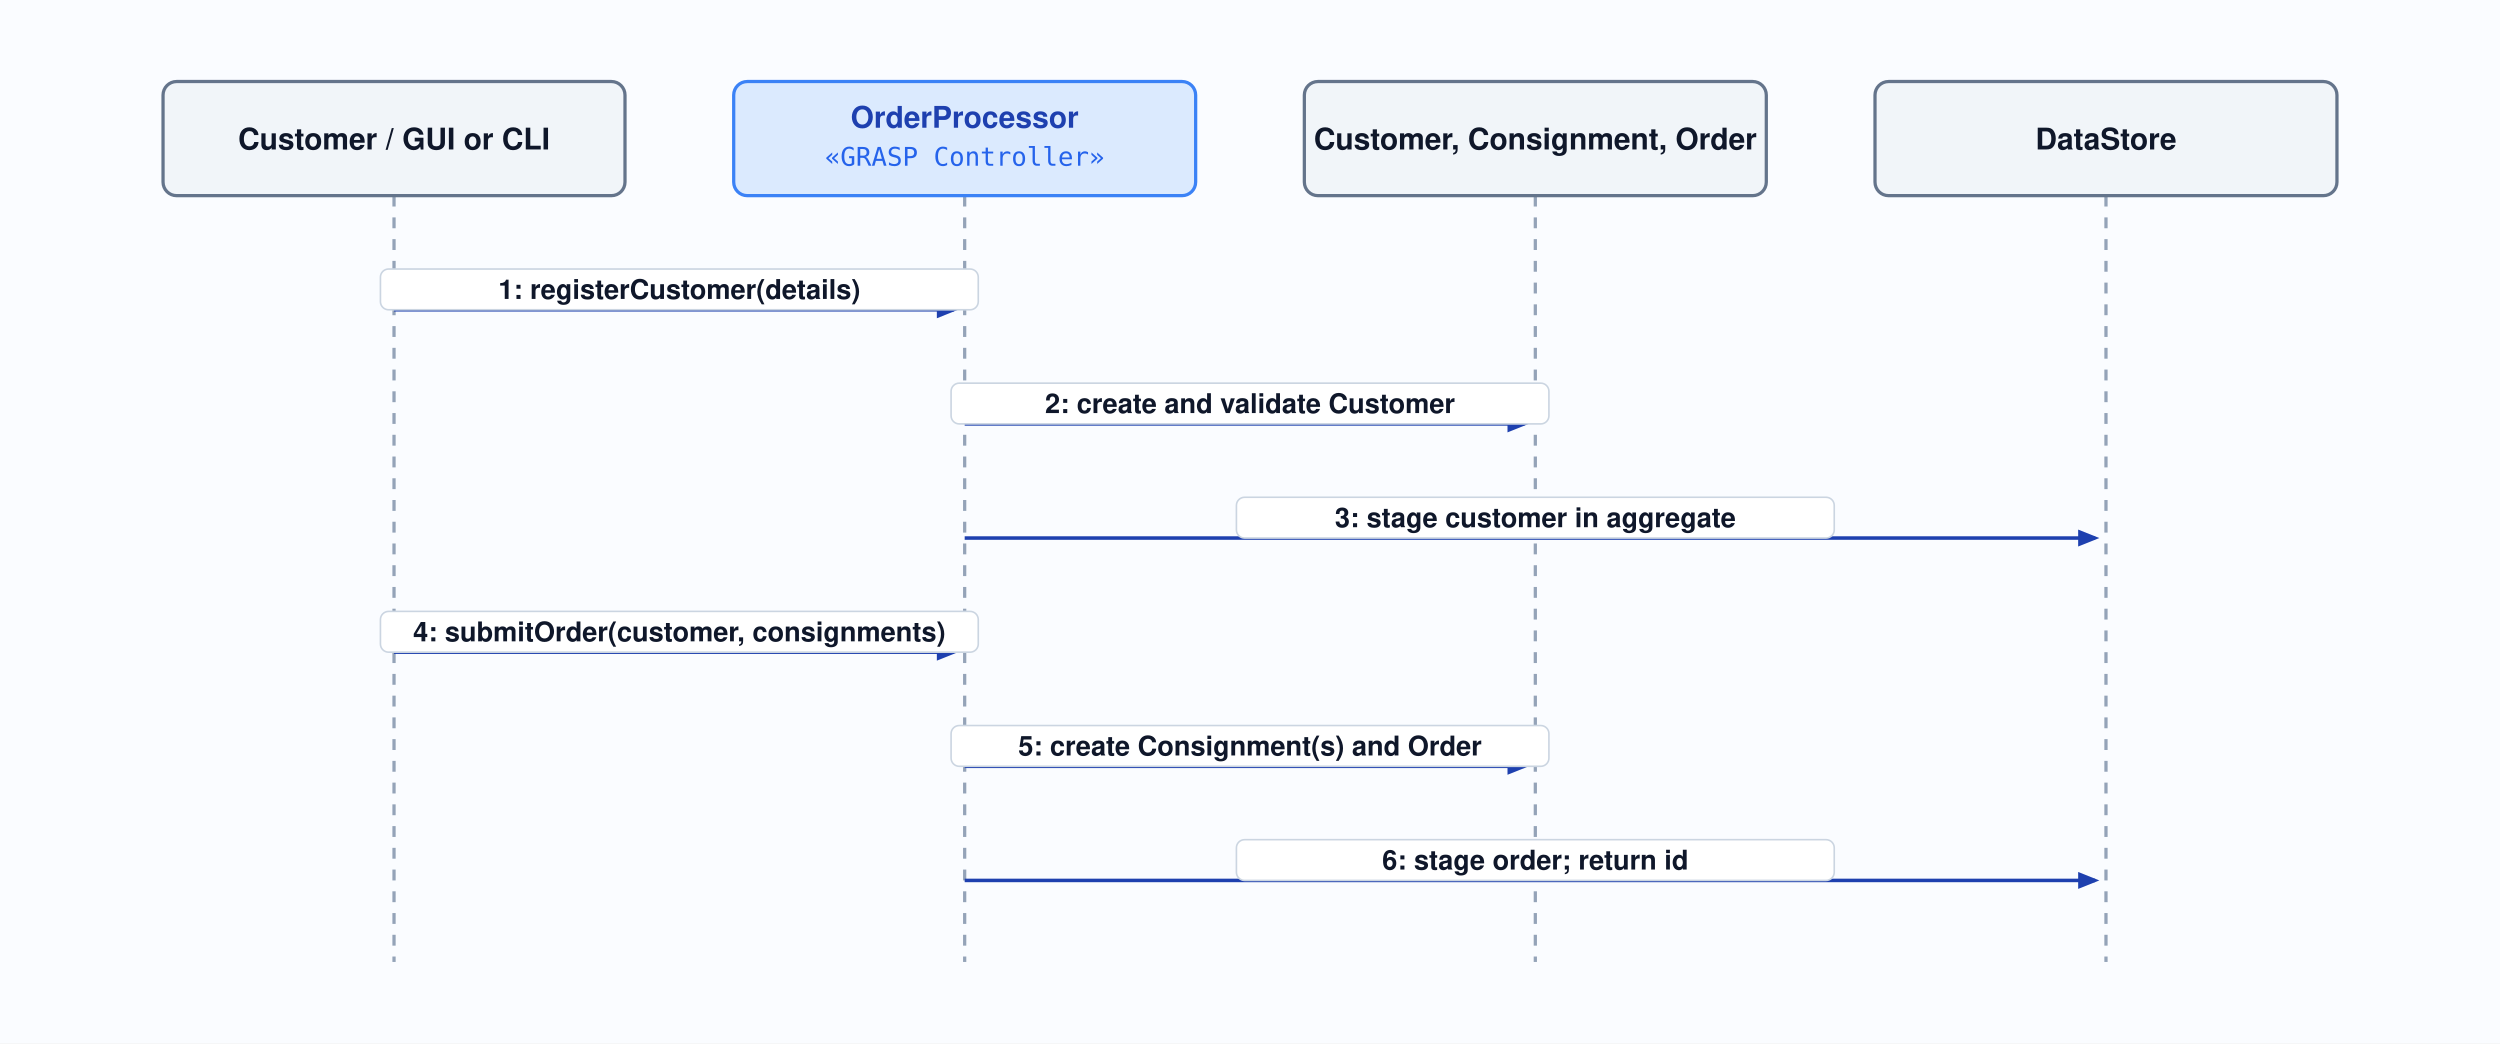
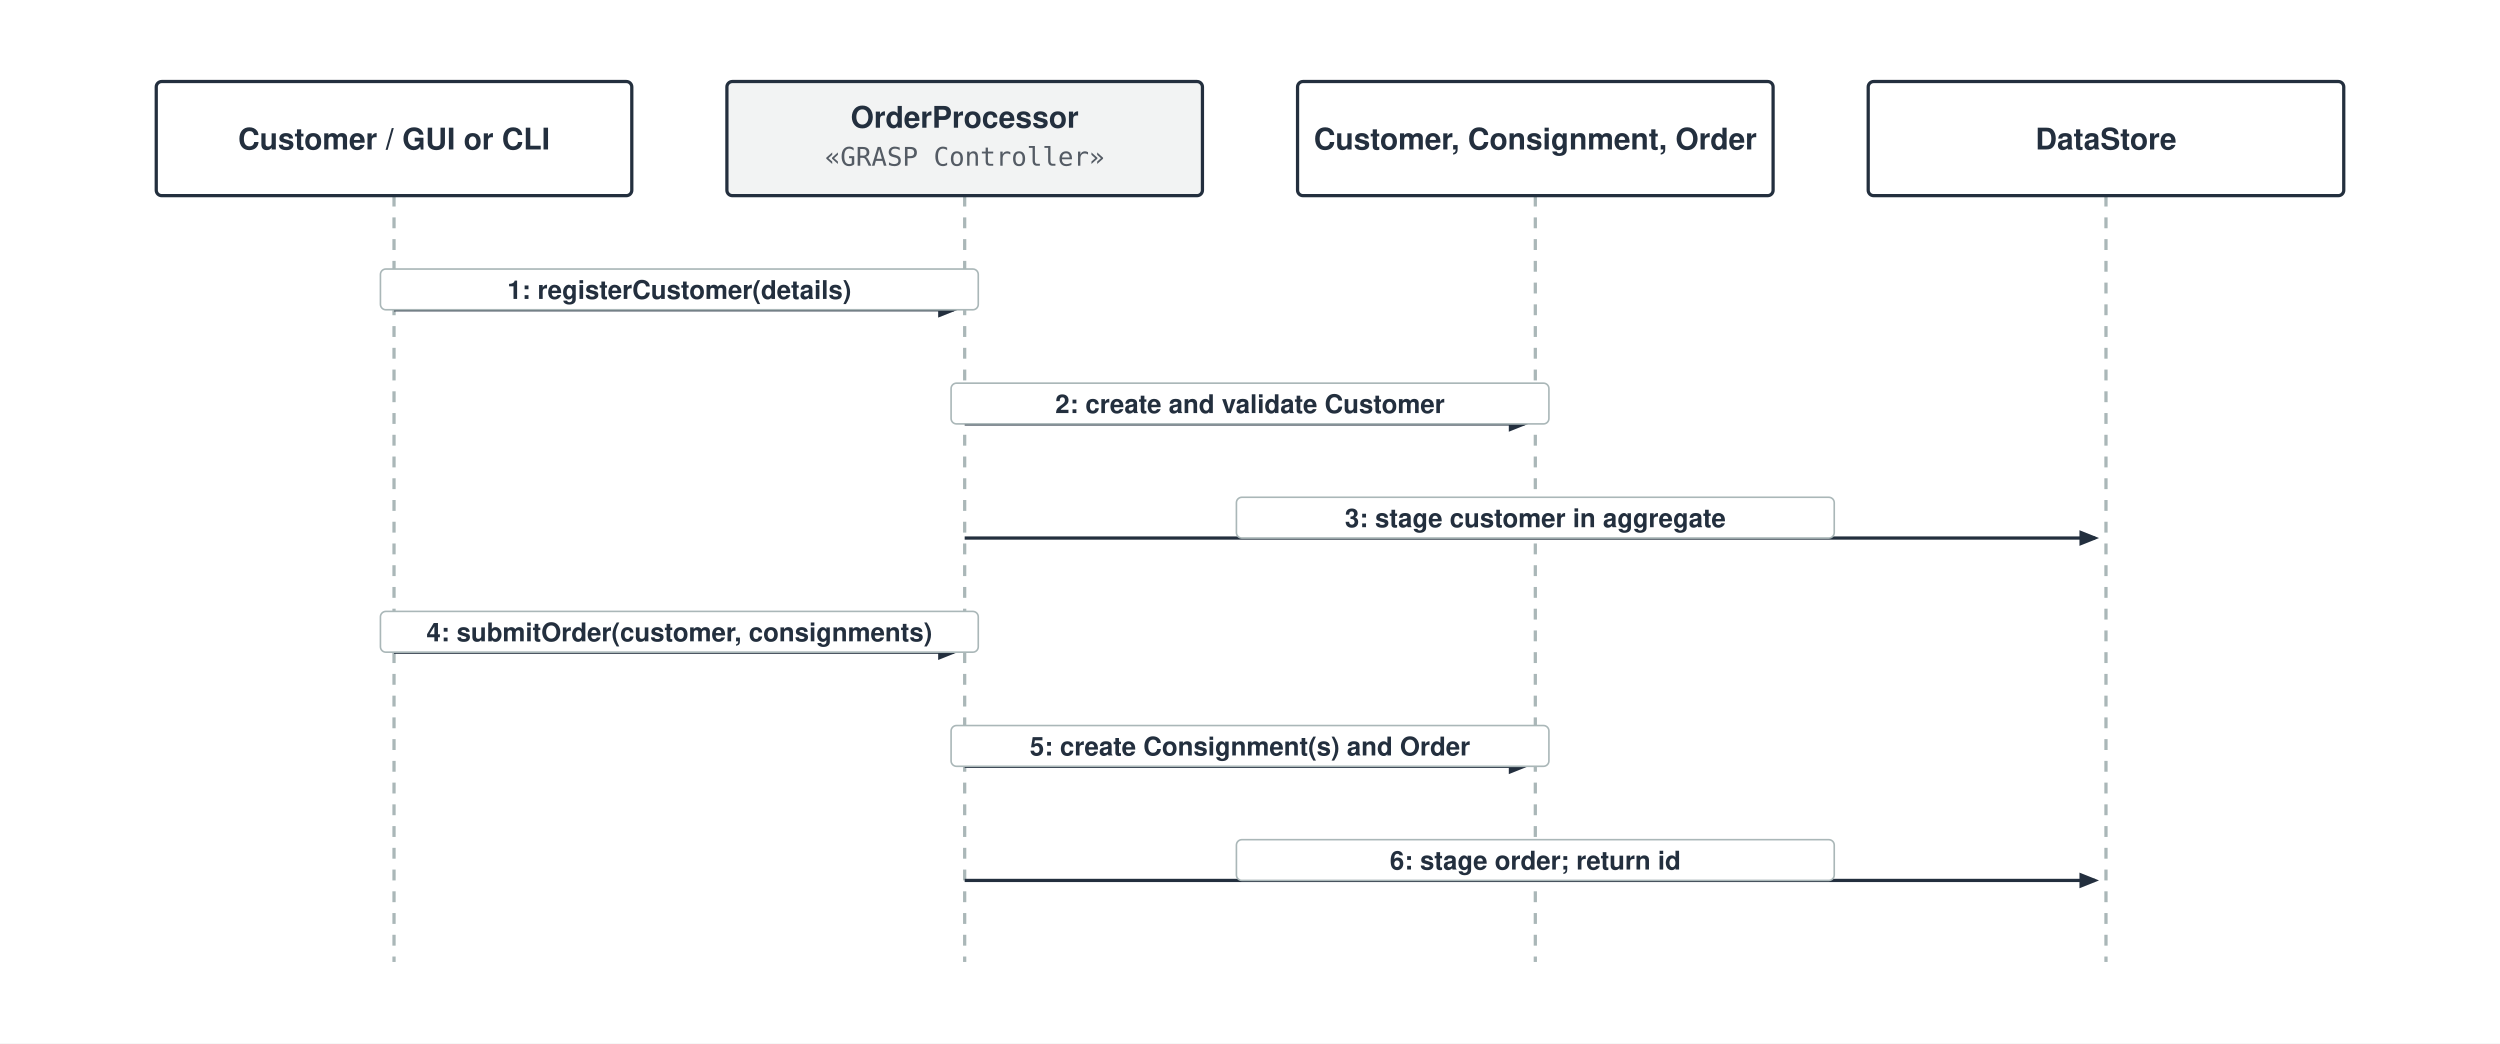
<svg xmlns="http://www.w3.org/2000/svg" viewBox="0 0 920 384" width="100%" height="100%" font-family="Segoe UI, Helvetica, Arial, sans-serif">
-   <rect width="100%" height="100%" fill="#fafcff" />
+   <rect width="100%" height="100%" fill="#ffffff" />
  <defs>
    <marker id="arrow-sync" viewBox="0 0 10 10" refX="8" refY="5" markerWidth="6" markerHeight="6" orient="auto-start-reverse">
-       <path d="M 0 1 L 10 5 L 0 9 z" fill="#1e40af" />
+       <path d="M 0 1 L 10 5 L 0 9 z" fill="#232f3e" />
    </marker>
  </defs>
-   <line x1="145.0" y1="72" x2="145.0" y2="354" stroke="#94a3b8" stroke-width="1.2" stroke-dasharray="4,4" />
-   <line x1="355.0" y1="72" x2="355.0" y2="354" stroke="#94a3b8" stroke-width="1.2" stroke-dasharray="4,4" />
-   <line x1="565.0" y1="72" x2="565.0" y2="354" stroke="#94a3b8" stroke-width="1.2" stroke-dasharray="4,4" />
-   <line x1="775.0" y1="72" x2="775.0" y2="354" stroke="#94a3b8" stroke-width="1.2" stroke-dasharray="4,4" />
-   <rect x="60.0" y="30" width="170" height="42" rx="5" fill="#f1f5f9" stroke="#64748b" stroke-width="1.2" />
-   <text x="145.0" y="55" font-size="11px" font-weight="bold" fill="#0f172a" text-anchor="middle">Customer / GUI or CLI</text>
-   <rect x="270.0" y="30" width="170" height="42" rx="5" fill="#dbeafe" stroke="#3b82f6" stroke-width="1.2" />
-   <text x="355.0" y="47" font-size="11px" font-weight="bold" fill="#1e40af" text-anchor="middle">OrderProcessor</text>
-   <text x="355.0" y="61" font-size="9.5px" font-family="Consolas, monospace" fill="#2563eb" text-anchor="middle">«GRASP Controller»</text>
-   <rect x="480.0" y="30" width="170" height="42" rx="5" fill="#f1f5f9" stroke="#64748b" stroke-width="1.2" />
-   <text x="565.0" y="55" font-size="11px" font-weight="bold" fill="#0f172a" text-anchor="middle">Customer, Consignment, Order</text>
-   <rect x="690.0" y="30" width="170" height="42" rx="5" fill="#f1f5f9" stroke="#64748b" stroke-width="1.2" />
-   <text x="775.0" y="55" font-size="11px" font-weight="bold" fill="#0f172a" text-anchor="middle">DataStore</text>
-   <line x1="145.0" y1="114" x2="351.0" y2="114" stroke="#1e40af" stroke-width="1.3" marker-end="url(#arrow-sync)" />
-   <rect x="140.0" y="99" width="220" height="15" rx="3" fill="#ffffff" stroke="#cbd5e1" stroke-width="0.6" />
-   <text x="250.0" y="110" font-size="10px" font-weight="bold" fill="#0f172a" text-anchor="middle">1: registerCustomer(details)</text>
-   <line x1="355.0" y1="156" x2="561.0" y2="156" stroke="#1e40af" stroke-width="1.3" marker-end="url(#arrow-sync)" />
-   <rect x="350.0" y="141" width="220" height="15" rx="3" fill="#ffffff" stroke="#cbd5e1" stroke-width="0.6" />
-   <text x="460.0" y="152" font-size="10px" font-weight="bold" fill="#0f172a" text-anchor="middle">2: create and validate Customer</text>
-   <line x1="355.0" y1="198" x2="771.0" y2="198" stroke="#1e40af" stroke-width="1.3" marker-end="url(#arrow-sync)" />
-   <rect x="455.0" y="183" width="220" height="15" rx="3" fill="#ffffff" stroke="#cbd5e1" stroke-width="0.6" />
-   <text x="565.0" y="194" font-size="10px" font-weight="bold" fill="#0f172a" text-anchor="middle">3: stage customer in aggregate</text>
-   <line x1="145.0" y1="240" x2="351.0" y2="240" stroke="#1e40af" stroke-width="1.3" marker-end="url(#arrow-sync)" />
-   <rect x="140.0" y="225" width="220" height="15" rx="3" fill="#ffffff" stroke="#cbd5e1" stroke-width="0.6" />
-   <text x="250.0" y="236" font-size="10px" font-weight="bold" fill="#0f172a" text-anchor="middle">4: submitOrder(customer, consignments)</text>
-   <line x1="355.0" y1="282" x2="561.0" y2="282" stroke="#1e40af" stroke-width="1.3" marker-end="url(#arrow-sync)" />
-   <rect x="350.0" y="267" width="220" height="15" rx="3" fill="#ffffff" stroke="#cbd5e1" stroke-width="0.6" />
-   <text x="460.0" y="278" font-size="10px" font-weight="bold" fill="#0f172a" text-anchor="middle">5: create Consignment(s) and Order</text>
-   <line x1="355.0" y1="324" x2="771.0" y2="324" stroke="#1e40af" stroke-width="1.3" marker-end="url(#arrow-sync)" />
-   <rect x="455.0" y="309" width="220" height="15" rx="3" fill="#ffffff" stroke="#cbd5e1" stroke-width="0.6" />
-   <text x="565.0" y="320" font-size="10px" font-weight="bold" fill="#0f172a" text-anchor="middle">6: stage order; return id</text>
+   <line x1="145.0" y1="72" x2="145.0" y2="354" stroke="#aab7b8" stroke-width="1.2" stroke-dasharray="4,4" />
+   <line x1="355.0" y1="72" x2="355.0" y2="354" stroke="#aab7b8" stroke-width="1.2" stroke-dasharray="4,4" />
+   <line x1="565.0" y1="72" x2="565.0" y2="354" stroke="#aab7b8" stroke-width="1.2" stroke-dasharray="4,4" />
+   <line x1="775.0" y1="72" x2="775.0" y2="354" stroke="#aab7b8" stroke-width="1.2" stroke-dasharray="4,4" />
+   <rect x="57.5" y="30" width="175" height="42" rx="2" fill="#ffffff" stroke="#232f3e" stroke-width="1.2" />
+   <text x="145.0" y="55" font-size="11px" font-weight="bold" fill="#232f3e" text-anchor="middle">Customer / GUI or CLI</text>
+   <rect x="267.5" y="30" width="175" height="42" rx="2" fill="#f2f3f3" stroke="#232f3e" stroke-width="1.2" />
+   <text x="355.0" y="47" font-size="11px" font-weight="bold" fill="#232f3e" text-anchor="middle">OrderProcessor</text>
+   <text x="355.0" y="61" font-size="9.5px" font-family="Consolas, monospace" fill="#545b64" text-anchor="middle">«GRASP Controller»</text>
+   <rect x="477.5" y="30" width="175" height="42" rx="2" fill="#ffffff" stroke="#232f3e" stroke-width="1.2" />
+   <text x="565.0" y="55" font-size="11px" font-weight="bold" fill="#232f3e" text-anchor="middle">Customer, Consignment, Order</text>
+   <rect x="687.5" y="30" width="175" height="42" rx="2" fill="#ffffff" stroke="#232f3e" stroke-width="1.2" />
+   <text x="775.0" y="55" font-size="11px" font-weight="bold" fill="#232f3e" text-anchor="middle">DataStore</text>
+   <line x1="145.0" y1="114" x2="351.0" y2="114" stroke="#232f3e" stroke-width="1.2" marker-end="url(#arrow-sync)" />
+   <rect x="140.0" y="99" width="220" height="15" rx="2" fill="#ffffff" stroke="#aab7b8" stroke-width="0.6" />
+   <text x="250.0" y="110" font-size="9.5px" font-weight="bold" fill="#232f3e" text-anchor="middle">1: registerCustomer(details)</text>
+   <line x1="355.0" y1="156" x2="561.0" y2="156" stroke="#232f3e" stroke-width="1.2" marker-end="url(#arrow-sync)" />
+   <rect x="350.0" y="141" width="220" height="15" rx="2" fill="#ffffff" stroke="#aab7b8" stroke-width="0.6" />
+   <text x="460.0" y="152" font-size="9.5px" font-weight="bold" fill="#232f3e" text-anchor="middle">2: create and validate Customer</text>
+   <line x1="355.0" y1="198" x2="771.0" y2="198" stroke="#232f3e" stroke-width="1.2" marker-end="url(#arrow-sync)" />
+   <rect x="455.0" y="183" width="220" height="15" rx="2" fill="#ffffff" stroke="#aab7b8" stroke-width="0.6" />
+   <text x="565.0" y="194" font-size="9.5px" font-weight="bold" fill="#232f3e" text-anchor="middle">3: stage customer in aggregate</text>
+   <line x1="145.0" y1="240" x2="351.0" y2="240" stroke="#232f3e" stroke-width="1.2" marker-end="url(#arrow-sync)" />
+   <rect x="140.0" y="225" width="220" height="15" rx="2" fill="#ffffff" stroke="#aab7b8" stroke-width="0.6" />
+   <text x="250.0" y="236" font-size="9.5px" font-weight="bold" fill="#232f3e" text-anchor="middle">4: submitOrder(customer, consignments)</text>
+   <line x1="355.0" y1="282" x2="561.0" y2="282" stroke="#232f3e" stroke-width="1.2" marker-end="url(#arrow-sync)" />
+   <rect x="350.0" y="267" width="220" height="15" rx="2" fill="#ffffff" stroke="#aab7b8" stroke-width="0.6" />
+   <text x="460.0" y="278" font-size="9.5px" font-weight="bold" fill="#232f3e" text-anchor="middle">5: create Consignment(s) and Order</text>
+   <line x1="355.0" y1="324" x2="771.0" y2="324" stroke="#232f3e" stroke-width="1.2" marker-end="url(#arrow-sync)" />
+   <rect x="455.0" y="309" width="220" height="15" rx="2" fill="#ffffff" stroke="#aab7b8" stroke-width="0.6" />
+   <text x="565.0" y="320" font-size="9.5px" font-weight="bold" fill="#232f3e" text-anchor="middle">6: stage order; return id</text>
</svg>
